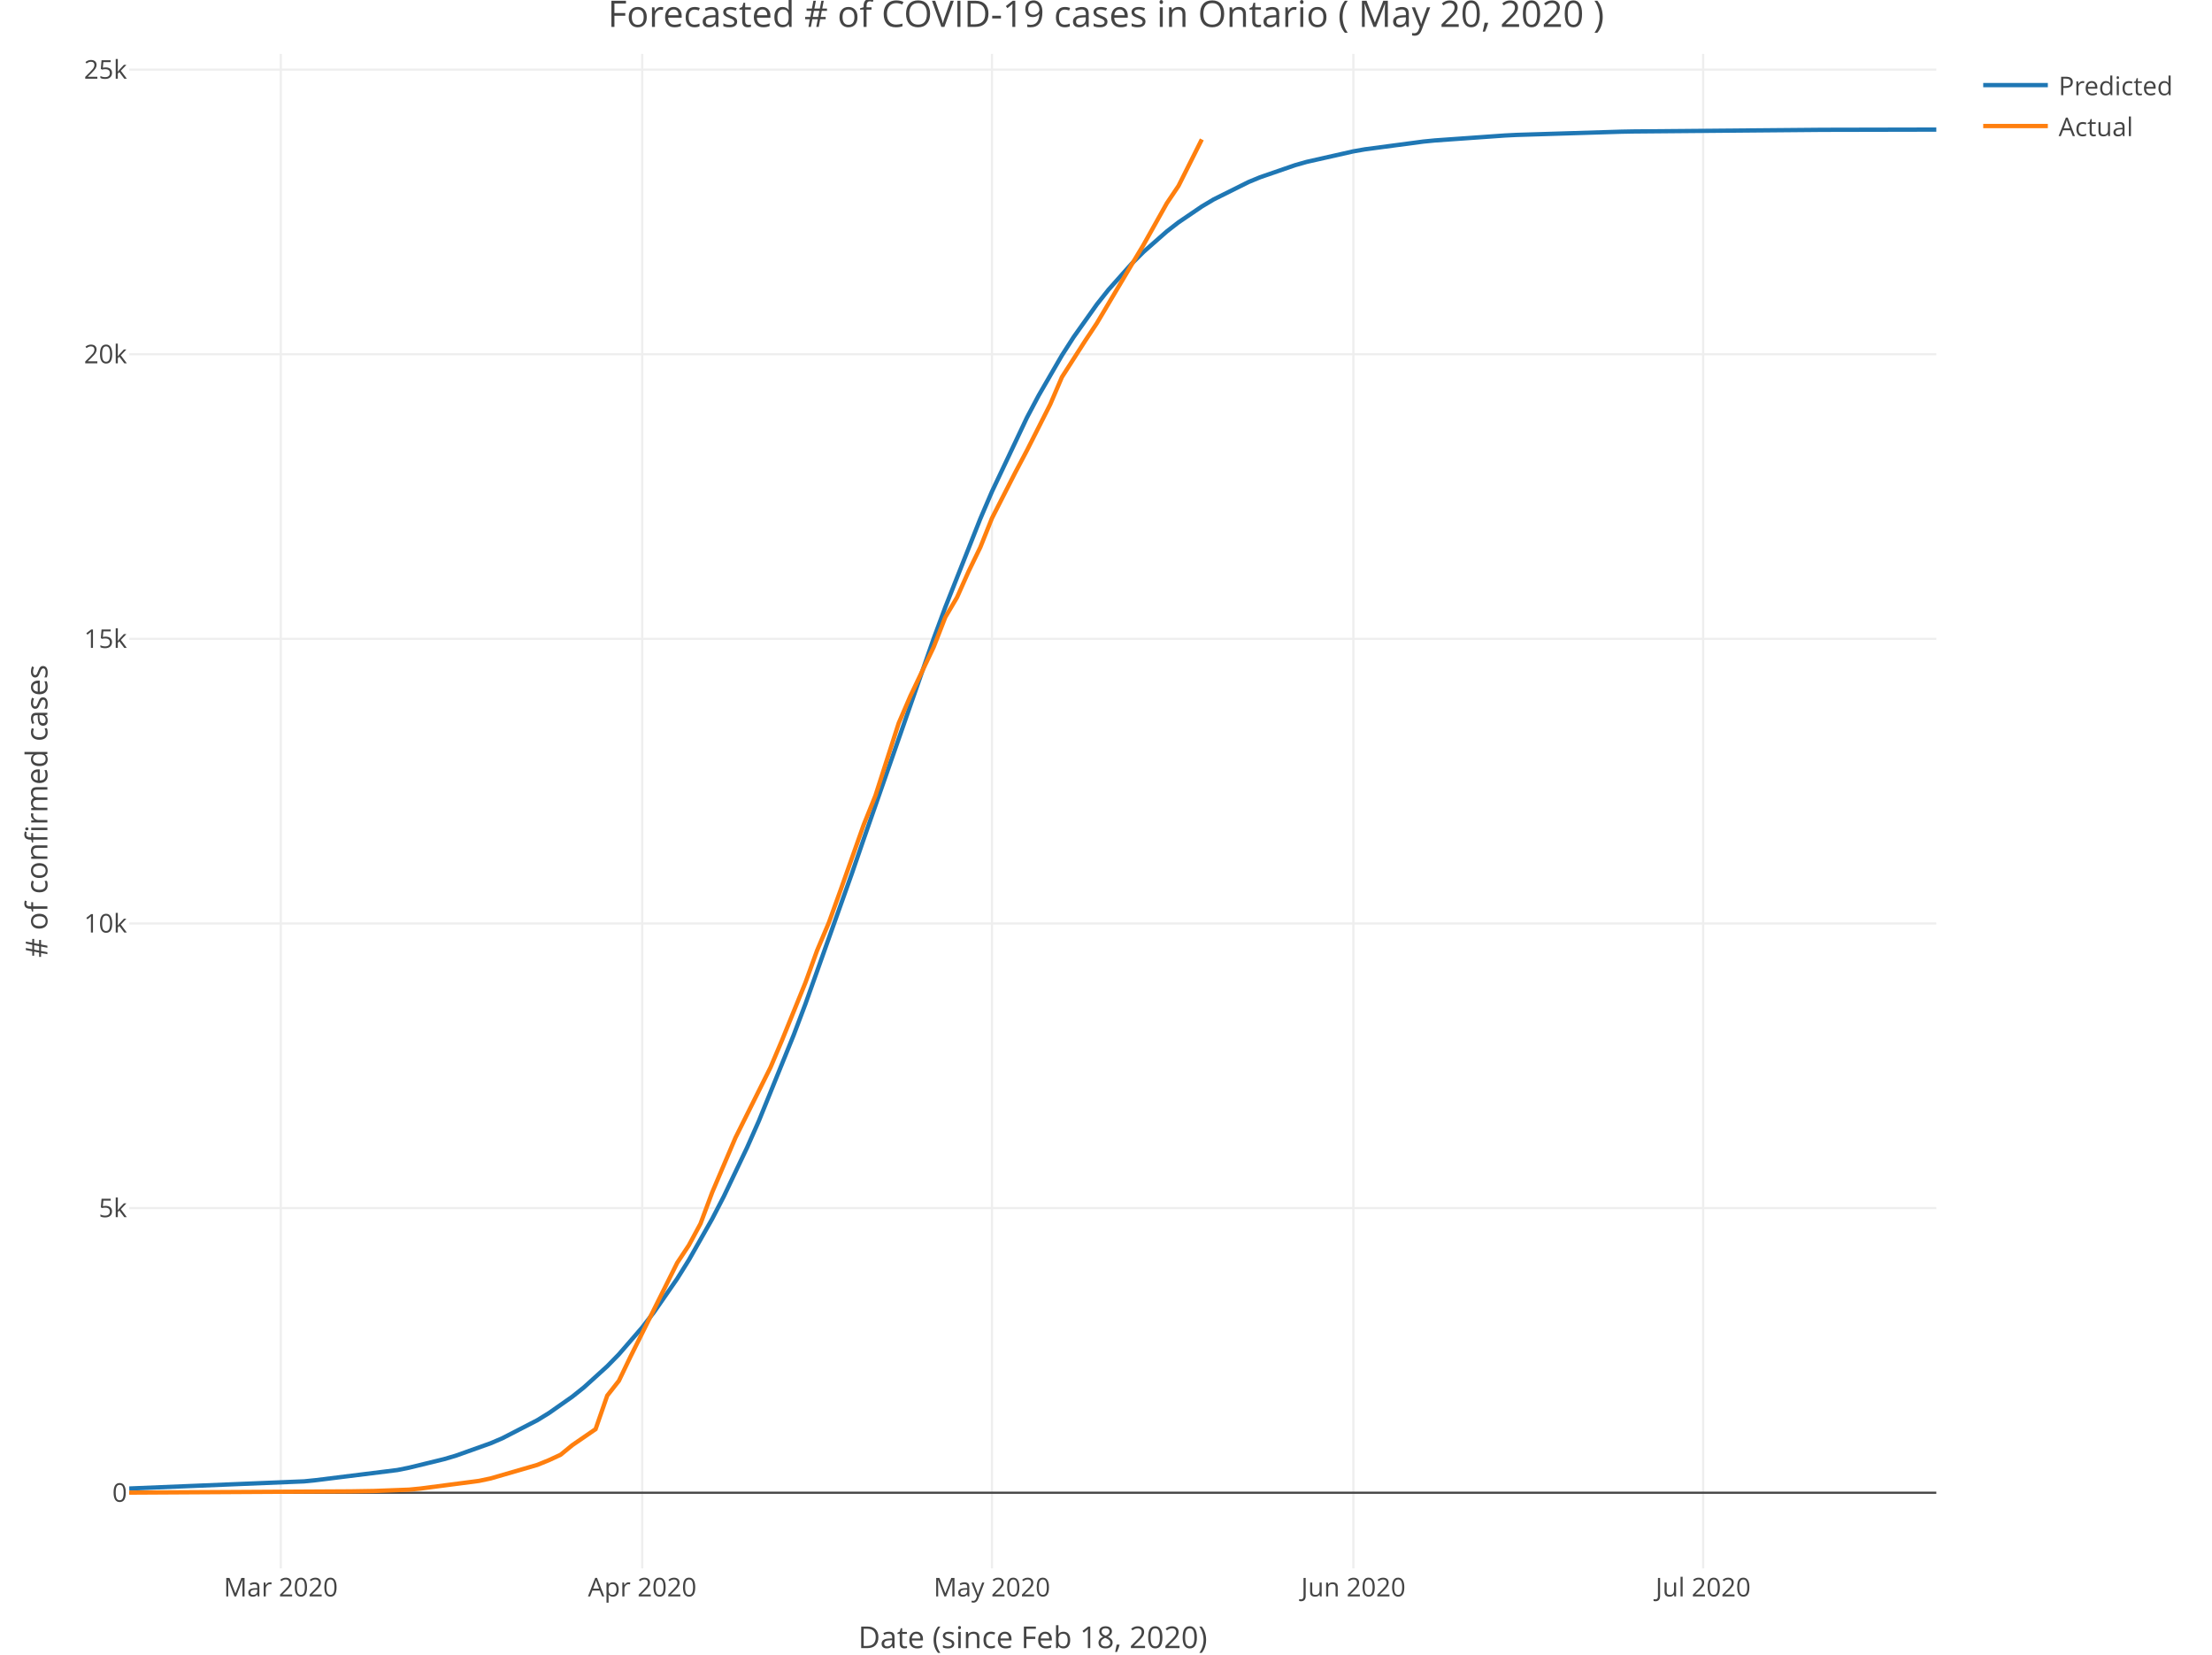
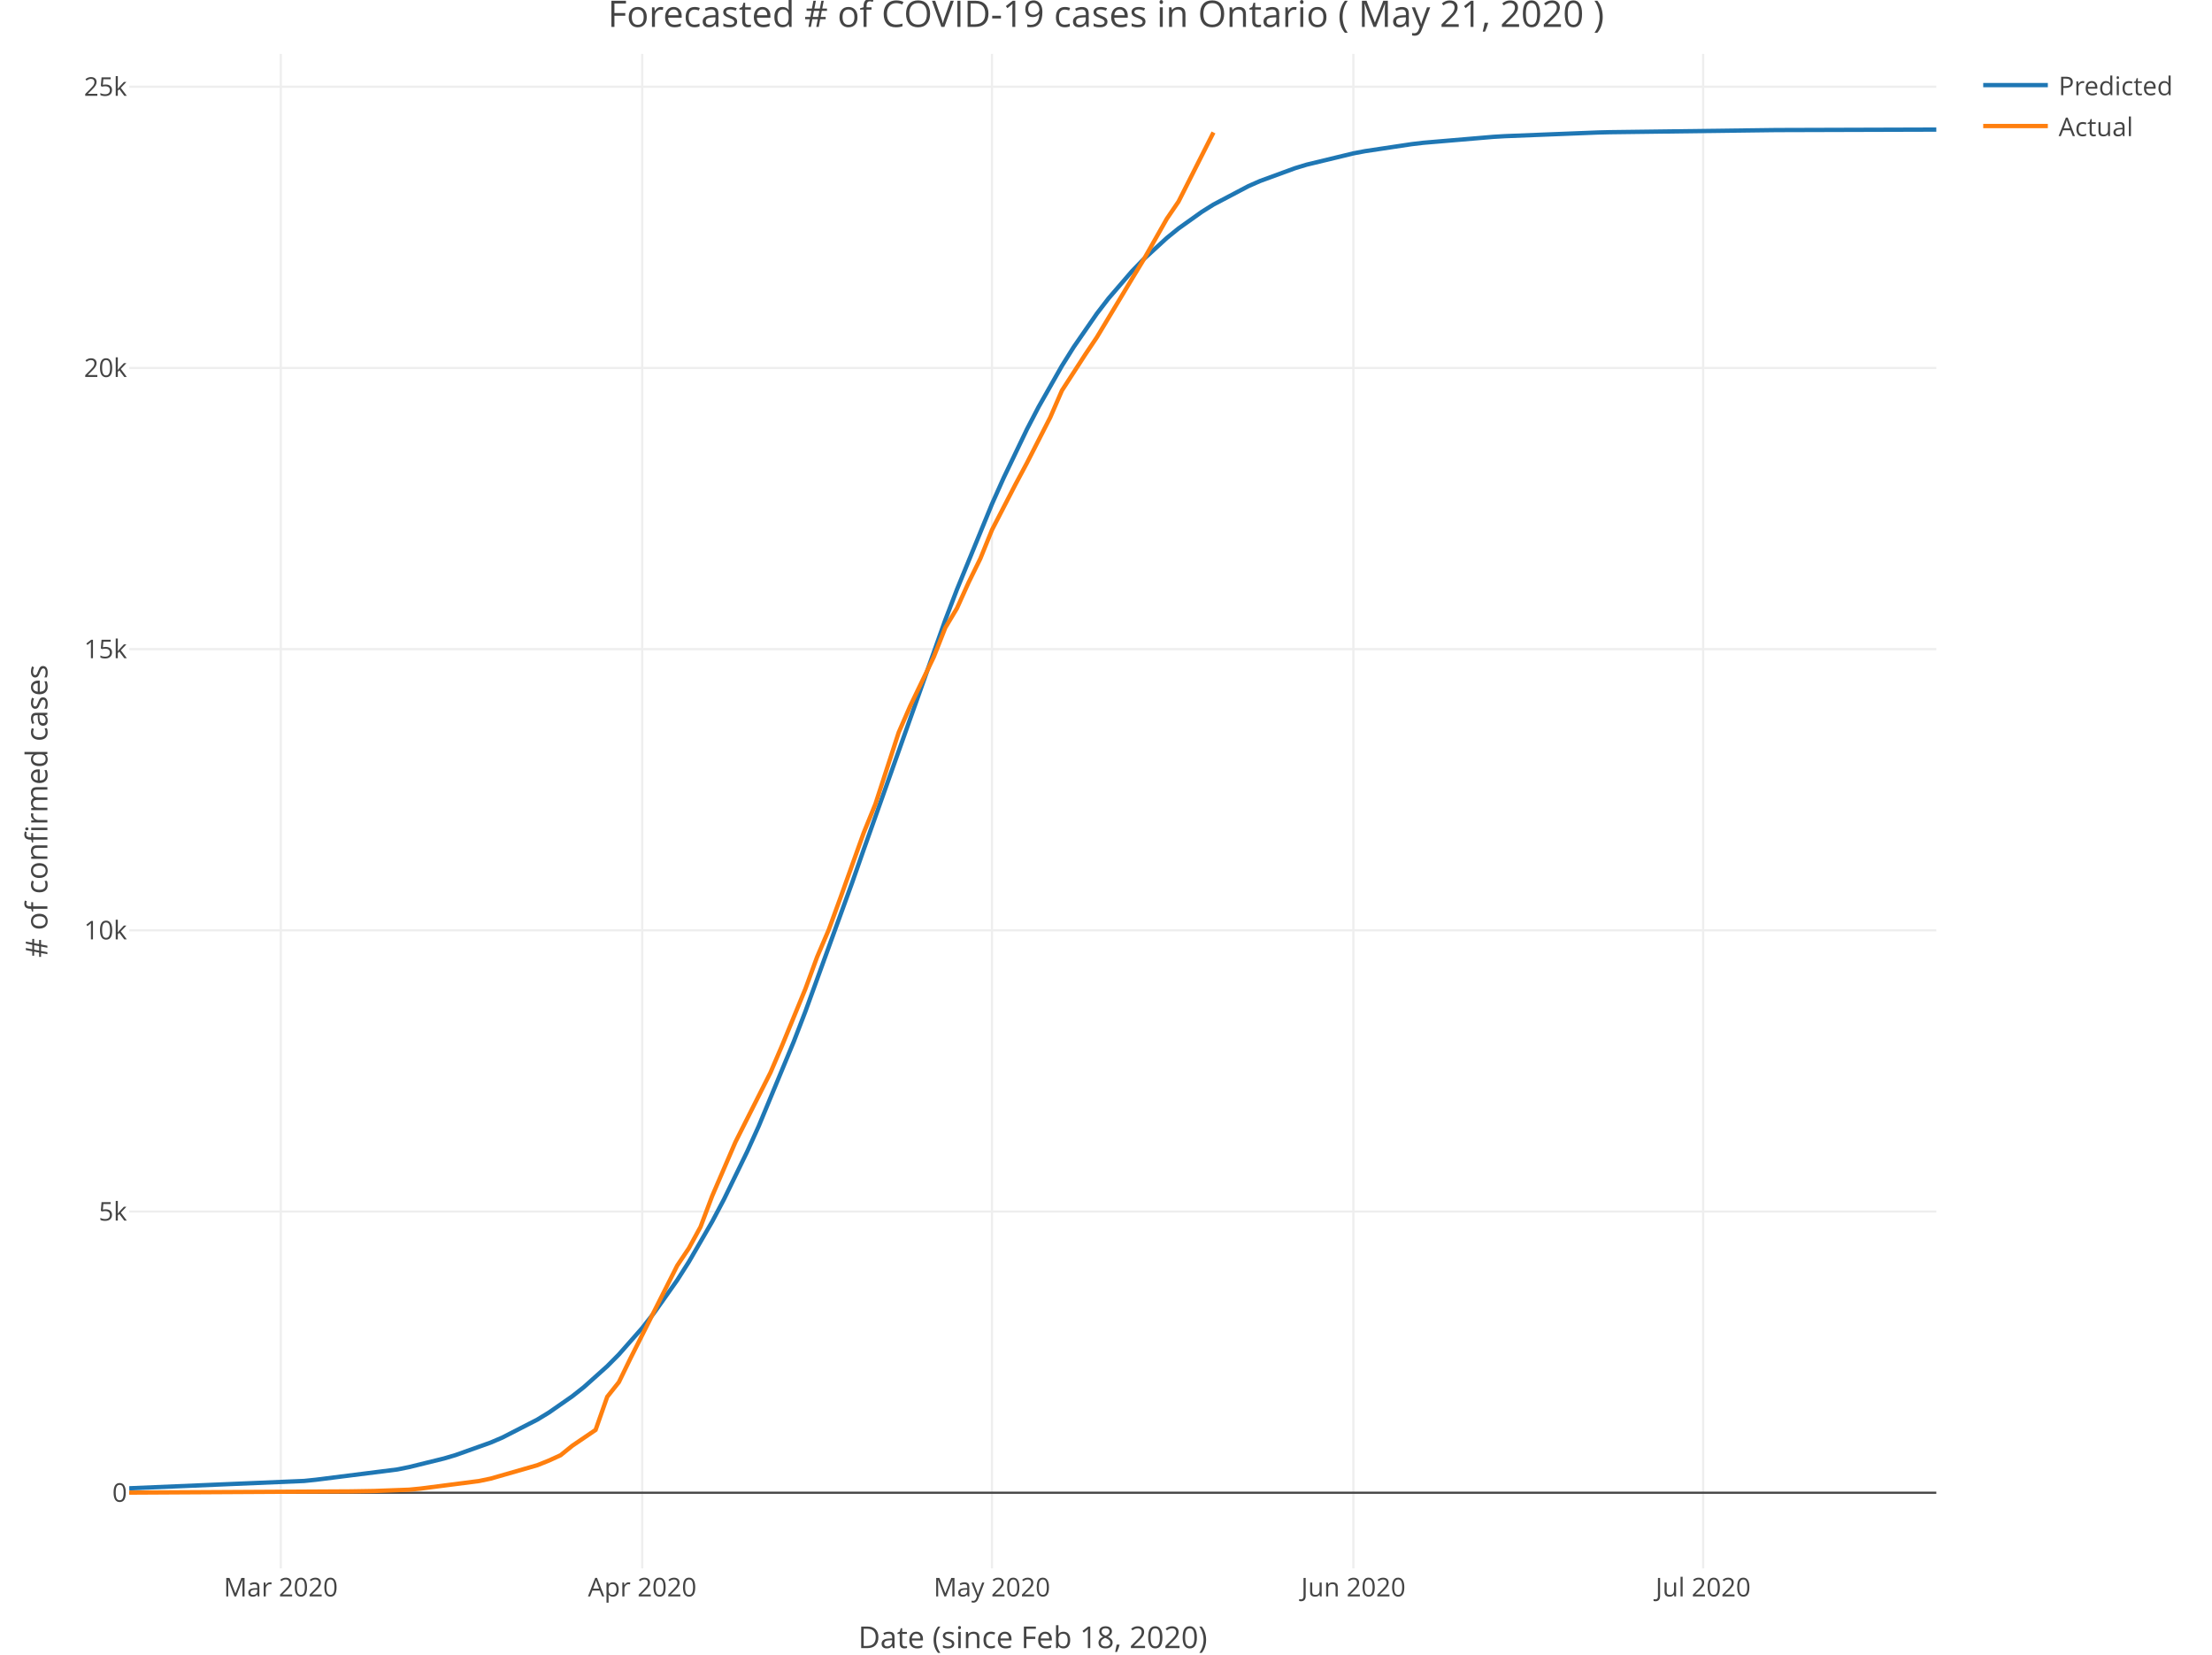
<svg xmlns="http://www.w3.org/2000/svg" class="main-svg" width="1027" height="768" style="" viewBox="0 0 1027 768">
  <rect x="0" y="0" width="1027" height="768" style="fill: rgb(255, 255, 255); fill-opacity: 1;" />
-   <defs id="defs-acb037">
+   <defs id="defs-17a68c">
    <g class="clips">
-       <clipPath id="clipacb037xyplot" class="plotclip">
+       <clipPath id="clip17a68cxyplot" class="plotclip">
        <rect width="839" height="703" />
      </clipPath>
-       <clipPath class="axesclip" id="clipacb037x">
+       <clipPath class="axesclip" id="clip17a68cx">
        <rect x="60" y="0" width="839" height="768" />
      </clipPath>
-       <clipPath class="axesclip" id="clipacb037y">
+       <clipPath class="axesclip" id="clip17a68cy">
        <rect x="0" y="25" width="1027" height="703" />
      </clipPath>
-       <clipPath class="axesclip" id="clipacb037xy">
+       <clipPath class="axesclip" id="clip17a68cxy">
        <rect x="60" y="25" width="839" height="703" />
      </clipPath>
    </g>
    <g class="gradients" />
  </defs>
  <g class="bglayer" />
  <g class="layer-below">
    <g class="imagelayer" />
    <g class="shapelayer" />
  </g>
  <g class="cartesianlayer">
    <g class="subplot xy">
      <g class="layer-subplot">
        <g class="shapelayer" />
        <g class="imagelayer" />
      </g>
      <g class="gridlayer">
        <g class="x">
          <path class="xgrid crisp" transform="translate(130.37,0)" d="M0,25v703" style="stroke: rgb(238, 238, 238); stroke-opacity: 1; stroke-width: 1px;" />
          <path class="xgrid crisp" transform="translate(298.17,0)" d="M0,25v703" style="stroke: rgb(238, 238, 238); stroke-opacity: 1; stroke-width: 1px;" />
          <path class="xgrid crisp" transform="translate(460.55,0)" d="M0,25v703" style="stroke: rgb(238, 238, 238); stroke-opacity: 1; stroke-width: 1px;" />
          <path class="xgrid crisp" transform="translate(628.35,0)" d="M0,25v703" style="stroke: rgb(238, 238, 238); stroke-opacity: 1; stroke-width: 1px;" />
          <path class="xgrid crisp" transform="translate(790.74,0)" d="M0,25v703" style="stroke: rgb(238, 238, 238); stroke-opacity: 1; stroke-width: 1px;" />
        </g>
        <g class="y">
-           <path class="ygrid crisp" transform="translate(0,560.76)" d="M60,0h839" style="stroke: rgb(238, 238, 238); stroke-opacity: 1; stroke-width: 1px;" />
-           <path class="ygrid crisp" transform="translate(0,428.65)" d="M60,0h839" style="stroke: rgb(238, 238, 238); stroke-opacity: 1; stroke-width: 1px;" />
-           <path class="ygrid crisp" transform="translate(0,296.54)" d="M60,0h839" style="stroke: rgb(238, 238, 238); stroke-opacity: 1; stroke-width: 1px;" />
-           <path class="ygrid crisp" transform="translate(0,164.43)" d="M60,0h839" style="stroke: rgb(238, 238, 238); stroke-opacity: 1; stroke-width: 1px;" />
-           <path class="ygrid crisp" transform="translate(0,32.32)" d="M60,0h839" style="stroke: rgb(238, 238, 238); stroke-opacity: 1; stroke-width: 1px;" />
+           <path class="ygrid crisp" transform="translate(0,562.35)" d="M60,0h839" style="stroke: rgb(238, 238, 238); stroke-opacity: 1; stroke-width: 1px;" />
+           <path class="ygrid crisp" transform="translate(0,431.83)" d="M60,0h839" style="stroke: rgb(238, 238, 238); stroke-opacity: 1; stroke-width: 1px;" />
+           <path class="ygrid crisp" transform="translate(0,301.31)" d="M60,0h839" style="stroke: rgb(238, 238, 238); stroke-opacity: 1; stroke-width: 1px;" />
+           <path class="ygrid crisp" transform="translate(0,170.78)" d="M60,0h839" style="stroke: rgb(238, 238, 238); stroke-opacity: 1; stroke-width: 1px;" />
+           <path class="ygrid crisp" transform="translate(0,40.26)" d="M60,0h839" style="stroke: rgb(238, 238, 238); stroke-opacity: 1; stroke-width: 1px;" />
        </g>
      </g>
      <g class="zerolinelayer">
        <path class="yzl zl crisp" transform="translate(0,692.88)" d="M60,0h839" style="stroke: rgb(68, 68, 68); stroke-opacity: 1; stroke-width: 1px;" />
      </g>
      <path class="xlines-below" />
      <path class="ylines-below" />
      <g class="overlines-below" />
      <g class="xaxislayer-below" />
      <g class="yaxislayer-below" />
      <g class="overaxes-below" />
-       <g class="plot" transform="translate(60, 25)" clip-path="url('#clipacb037xyplot')">
+       <g class="plot" transform="translate(60, 25)" clip-path="url('#clip17a68cxyplot')">
        <g class="scatterlayer mlayer">
-           <g class="trace scatter trace3e033e" style="stroke-miterlimit: 2; opacity: 1;">
+           <g class="trace scatter trace4b26b8" style="stroke-miterlimit: 2; opacity: 1;">
            <g class="fills" />
            <g class="errorbars" />
            <g class="lines">
-               <path class="js-line" d="M0,665.92L81.19,662.6L86.61,662.05L124.5,657.34L129.91,656.25L146.15,652.29L151.56,650.7L167.8,644.91L173.21,642.6L189.45,634.23L194.86,630.9L205.69,623.3L211.1,618.98L221.93,609.17L227.34,603.63L238.17,591.14L243.58,584.14L254.41,568.53L259.82,559.87L270.65,540.78L276.06,530.33L286.88,507.61L292.3,495.36L308.54,455.32L313.95,441L335.6,380.2L341.01,364.47L373.49,271.42L378.9,256.82L395.14,215.79L400.55,203.17L416.79,168.84L422.21,158.61L433.03,139.94L438.45,131.49L449.27,116.27L454.68,109.45L465.51,97.31L470.92,91.92L481.75,82.4L487.16,78.2L497.99,70.84L503.4,67.61L519.64,59.51L525.05,57.27L541.29,51.67L546.7,50.13L568.35,45.25L573.77,44.3L600.83,40.71L606.25,40.18L638.72,37.89L644.14,37.62L692.85,36.12L698.26,36.02L784.87,35.27L790.28,35.25L839,35.15" style="vector-effect: non-scaling-stroke; fill: none; stroke: rgb(31, 119, 180); stroke-opacity: 1; stroke-width: 2px; opacity: 1;" />
+               <path class="js-line" d="M0,665.82L81.19,662.41L86.61,661.85L124.5,657.07L129.91,655.97L146.15,651.98L151.56,650.38L167.8,644.59L173.21,642.28L189.45,633.95L194.86,630.65L205.69,623.11L211.1,618.84L221.93,609.15L227.34,603.69L238.17,591.41L243.58,584.53L254.41,569.22L259.82,560.73L270.65,542.04L276.06,531.82L286.88,509.6L292.3,497.63L308.54,458.47L313.95,444.44L335.6,384.81L341.01,369.34L378.9,262.72L384.32,248.57L400.55,208.96L405.97,196.82L416.79,174.26L422.21,163.86L433.03,144.82L438.45,136.17L449.27,120.54L454.68,113.51L465.51,100.95L470.92,95.36L481.75,85.44L487.16,81.05L497.99,73.33L503.4,69.94L519.64,61.39L525.05,59.01L541.29,53.06L546.7,51.42L568.35,46.19L573.77,45.16L595.42,41.91L600.83,41.27L633.31,38.52L638.72,38.2L682.03,36.49L687.44,36.36L763.22,35.39L768.63,35.36L839,35.15" style="vector-effect: non-scaling-stroke; fill: none; stroke: rgb(31, 119, 180); stroke-opacity: 1; stroke-width: 2px; opacity: 1;" />
            </g>
            <g class="points" />
            <g class="text" />
          </g>
-           <g class="trace scatter trace68c9b7" style="stroke-miterlimit: 2; opacity: 1;">
+           <g class="trace scatter trace20c79a" style="stroke-miterlimit: 2; opacity: 1;">
            <g class="fills" />
            <g class="errorbars" />
            <g class="lines">
-               <path class="js-line" d="M0,667.82L102.85,667.24L113.67,667.06L129.91,666.45L135.32,665.92L162.39,662.38L167.8,661.24L189.45,654.96L194.86,652.76L200.28,650.25L205.69,645.81L216.52,638.36L221.93,622.8L227.34,615.93L232.75,604.67L254.41,561.18L259.82,553.02L265.23,543L270.65,528.47L281.47,503.08L286.88,492.22L297.71,470.5L303.12,457.74L313.95,431.11L319.36,416.2L324.77,403.39L330.19,388.38L341.01,357.81L346.43,344.34L357.25,310.67L362.66,298.1L373.49,275.35L378.9,261.48L384.32,252.31L389.73,240.18L395.14,229.05L400.55,215.55L411.38,194.31L416.79,184.08L427.62,162.66L433.03,150.05L443.86,133.14L449.27,125L465.51,97.66L470.92,88.65L481.75,69.33L487.16,61.3L497.99,39.71" style="vector-effect: non-scaling-stroke; fill: none; stroke: rgb(255, 127, 14); stroke-opacity: 1; stroke-width: 2px; opacity: 1;" />
+               <path class="js-line" d="M0,667.82L102.85,667.25L113.67,667.07L129.91,666.47L135.32,665.94L162.39,662.45L167.8,661.32L189.45,655.11L194.86,652.94L200.28,650.46L205.69,646.08L216.52,638.72L221.93,623.34L227.34,616.55L232.75,605.43L254.41,562.47L259.82,554.4L265.23,544.51L270.65,530.15L281.47,505.06L286.88,494.33L297.71,472.87L303.12,460.27L313.95,433.95L319.36,419.23L324.77,406.57L330.19,391.74L341.01,361.54L346.43,348.22L357.25,314.97L362.66,302.54L373.49,280.06L378.9,266.36L384.32,257.3L389.73,245.32L395.14,234.33L400.55,220.99L411.38,200L416.79,189.9L427.62,168.73L433.03,156.28L443.86,139.57L449.27,131.53L465.51,104.51L470.92,95.61L481.75,76.53L487.16,68.59L503.4,36.48" style="vector-effect: non-scaling-stroke; fill: none; stroke: rgb(255, 127, 14); stroke-opacity: 1; stroke-width: 2px; opacity: 1;" />
            </g>
            <g class="points" />
            <g class="text" />
          </g>
        </g>
      </g>
      <g class="overplot" />
      <path class="xlines-above crisp" style="fill: none;" d="M0,0" />
      <path class="ylines-above crisp" style="fill: none;" d="M0,0" />
      <g class="overlines-above" />
      <g class="xaxislayer-above">
        <g class="xtick">
          <text text-anchor="middle" x="0" y="741" transform="translate(130.37,0)" style="font-family: 'Open Sans', verdana, arial, sans-serif; font-size: 12px; fill: rgb(68, 68, 68); fill-opacity: 1; white-space: pre;">Mar 2020</text>
        </g>
        <g class="xtick">
          <text text-anchor="middle" x="0" y="741" transform="translate(298.17,0)" style="font-family: 'Open Sans', verdana, arial, sans-serif; font-size: 12px; fill: rgb(68, 68, 68); fill-opacity: 1; white-space: pre;">Apr 2020</text>
        </g>
        <g class="xtick">
          <text text-anchor="middle" x="0" y="741" transform="translate(460.55,0)" style="font-family: 'Open Sans', verdana, arial, sans-serif; font-size: 12px; fill: rgb(68, 68, 68); fill-opacity: 1; white-space: pre;">May 2020</text>
        </g>
        <g class="xtick">
          <text text-anchor="middle" x="0" y="741" transform="translate(628.35,0)" style="font-family: 'Open Sans', verdana, arial, sans-serif; font-size: 12px; fill: rgb(68, 68, 68); fill-opacity: 1; white-space: pre;">Jun 2020</text>
        </g>
        <g class="xtick">
          <text text-anchor="middle" x="0" y="741" transform="translate(790.74,0)" style="font-family: 'Open Sans', verdana, arial, sans-serif; font-size: 12px; fill: rgb(68, 68, 68); fill-opacity: 1; white-space: pre;">Jul 2020</text>
        </g>
      </g>
      <g class="yaxislayer-above">
        <g class="ytick">
          <text text-anchor="end" x="59" y="4.2" transform="translate(0,692.88)" style="font-family: 'Open Sans', verdana, arial, sans-serif; font-size: 12px; fill: rgb(68, 68, 68); fill-opacity: 1; white-space: pre;">0</text>
        </g>
        <g class="ytick">
-           <text text-anchor="end" x="59" y="4.2" transform="translate(0,560.76)" style="font-family: 'Open Sans', verdana, arial, sans-serif; font-size: 12px; fill: rgb(68, 68, 68); fill-opacity: 1; white-space: pre;">5k</text>
+           <text text-anchor="end" x="59" y="4.2" transform="translate(0,562.35)" style="font-family: 'Open Sans', verdana, arial, sans-serif; font-size: 12px; fill: rgb(68, 68, 68); fill-opacity: 1; white-space: pre;">5k</text>
        </g>
        <g class="ytick">
-           <text text-anchor="end" x="59" y="4.2" transform="translate(0,428.65)" style="font-family: 'Open Sans', verdana, arial, sans-serif; font-size: 12px; fill: rgb(68, 68, 68); fill-opacity: 1; white-space: pre;">10k</text>
+           <text text-anchor="end" x="59" y="4.2" transform="translate(0,431.83)" style="font-family: 'Open Sans', verdana, arial, sans-serif; font-size: 12px; fill: rgb(68, 68, 68); fill-opacity: 1; white-space: pre;">10k</text>
        </g>
        <g class="ytick">
-           <text text-anchor="end" x="59" y="4.2" transform="translate(0,296.54)" style="font-family: 'Open Sans', verdana, arial, sans-serif; font-size: 12px; fill: rgb(68, 68, 68); fill-opacity: 1; white-space: pre;">15k</text>
+           <text text-anchor="end" x="59" y="4.2" transform="translate(0,301.31)" style="font-family: 'Open Sans', verdana, arial, sans-serif; font-size: 12px; fill: rgb(68, 68, 68); fill-opacity: 1; white-space: pre;">15k</text>
        </g>
        <g class="ytick">
-           <text text-anchor="end" x="59" y="4.2" transform="translate(0,164.43)" style="font-family: 'Open Sans', verdana, arial, sans-serif; font-size: 12px; fill: rgb(68, 68, 68); fill-opacity: 1; white-space: pre;">20k</text>
+           <text text-anchor="end" x="59" y="4.2" transform="translate(0,170.78)" style="font-family: 'Open Sans', verdana, arial, sans-serif; font-size: 12px; fill: rgb(68, 68, 68); fill-opacity: 1; white-space: pre;">20k</text>
        </g>
        <g class="ytick">
-           <text text-anchor="end" x="59" y="4.2" transform="translate(0,32.32)" style="font-family: 'Open Sans', verdana, arial, sans-serif; font-size: 12px; fill: rgb(68, 68, 68); fill-opacity: 1; white-space: pre;">25k</text>
+           <text text-anchor="end" x="59" y="4.2" transform="translate(0,40.26)" style="font-family: 'Open Sans', verdana, arial, sans-serif; font-size: 12px; fill: rgb(68, 68, 68); fill-opacity: 1; white-space: pre;">25k</text>
        </g>
      </g>
      <g class="overaxes-above" />
    </g>
  </g>
  <g class="polarlayer" />
  <g class="ternarylayer" />
  <g class="geolayer" />
  <g class="funnelarealayer" />
  <g class="pielayer" />
  <g class="treemaplayer" />
  <g class="sunburstlayer" />
  <g class="glimages" />
-   <defs id="topdefs-acb037">
+   <defs id="topdefs-17a68c">
    <g class="clips" />
-     <clipPath id="legendacb037">
+     <clipPath id="legend17a68c">
      <rect width="101" height="48" x="0" y="0" />
    </clipPath>
  </defs>
  <g class="layer-above">
    <g class="imagelayer" />
    <g class="shapelayer" />
  </g>
  <g class="infolayer">
    <g class="legend" pointer-events="all" transform="translate(915.78, 25)">
      <rect class="bg" shape-rendering="crispEdges" style="stroke: rgb(68, 68, 68); stroke-opacity: 1; fill: rgb(255, 255, 255); fill-opacity: 1; stroke-width: 0px;" width="101" height="48" x="0" y="0" />
-       <g class="scrollbox" transform="translate(0, 0)" clip-path="url('#legendacb037')">
+       <g class="scrollbox" transform="translate(0, 0)" clip-path="url('#legend17a68c')">
        <g class="groups">
          <g class="traces" style="opacity: 1;" transform="translate(0, 14.5)">
            <text class="legendtext user-select-none" text-anchor="start" x="40" y="4.68" style="font-family: 'Open Sans', verdana, arial, sans-serif; font-size: 12px; fill: rgb(68, 68, 68); fill-opacity: 1; white-space: pre;">Predicted</text>
            <g class="layers" style="opacity: 1;">
              <g class="legendfill" />
              <g class="legendlines">
                <path class="js-line" d="M5,0h30" style="fill: none; stroke: rgb(31, 119, 180); stroke-opacity: 1; stroke-width: 2px;" />
              </g>
              <g class="legendsymbols">
                <g class="legendpoints" />
              </g>
            </g>
            <rect class="legendtoggle" pointer-events="all" x="0" y="-9.5" width="95.891" height="19" style="cursor: pointer; fill: rgb(0, 0, 0); fill-opacity: 0;" />
          </g>
          <g class="traces" style="opacity: 1;" transform="translate(0, 33.5)">
            <text class="legendtext user-select-none" text-anchor="start" x="40" y="4.68" style="font-family: 'Open Sans', verdana, arial, sans-serif; font-size: 12px; fill: rgb(68, 68, 68); fill-opacity: 1; white-space: pre;">Actual</text>
            <g class="layers" style="opacity: 1;">
              <g class="legendfill" />
              <g class="legendlines">
                <path class="js-line" d="M5,0h30" style="fill: none; stroke: rgb(255, 127, 14); stroke-opacity: 1; stroke-width: 2px;" />
              </g>
              <g class="legendsymbols">
                <g class="legendpoints" />
              </g>
            </g>
            <rect class="legendtoggle" pointer-events="all" x="0" y="-9.5" width="95.891" height="19" style="cursor: pointer; fill: rgb(0, 0, 0); fill-opacity: 0;" />
          </g>
        </g>
      </g>
      <rect class="scrollbar" rx="20" ry="3" width="0" height="0" style="fill: rgb(128, 139, 164); fill-opacity: 1;" x="0" y="0" />
    </g>
    <g class="g-gtitle">
-       <text class="gtitle" x="513.5" y="12.5" text-anchor="middle" dy="0em" style="font-family: 'Open Sans', verdana, arial, sans-serif; font-size: 17px; fill: rgb(68, 68, 68); opacity: 1; font-weight: normal; white-space: pre;">Forecasted # of COVID-19 cases in Ontario ( May 20, 2020 )</text>
+       <text class="gtitle" x="513.5" y="12.5" text-anchor="middle" dy="0em" style="font-family: 'Open Sans', verdana, arial, sans-serif; font-size: 17px; fill: rgb(68, 68, 68); opacity: 1; font-weight: normal; white-space: pre;">Forecasted # of COVID-19 cases in Ontario ( May 21, 2020 )</text>
    </g>
    <g class="g-xtitle" transform="translate(0,-15)">
      <text class="xtitle" x="479.5" y="780" text-anchor="middle" style="font-family: 'Open Sans', verdana, arial, sans-serif; font-size: 14px; fill: rgb(68, 68, 68); opacity: 1; font-weight: normal; white-space: pre;">Date (since Feb 18, 2020)</text>
    </g>
    <g class="g-ytitle">
      <text class="ytitle" transform="rotate(-90,22,376.5)" x="22" y="376.5" text-anchor="middle" style="font-family: 'Open Sans', verdana, arial, sans-serif; font-size: 14px; fill: rgb(68, 68, 68); opacity: 1; font-weight: normal; white-space: pre;"># of confirmed cases</text>
    </g>
  </g>
</svg>
